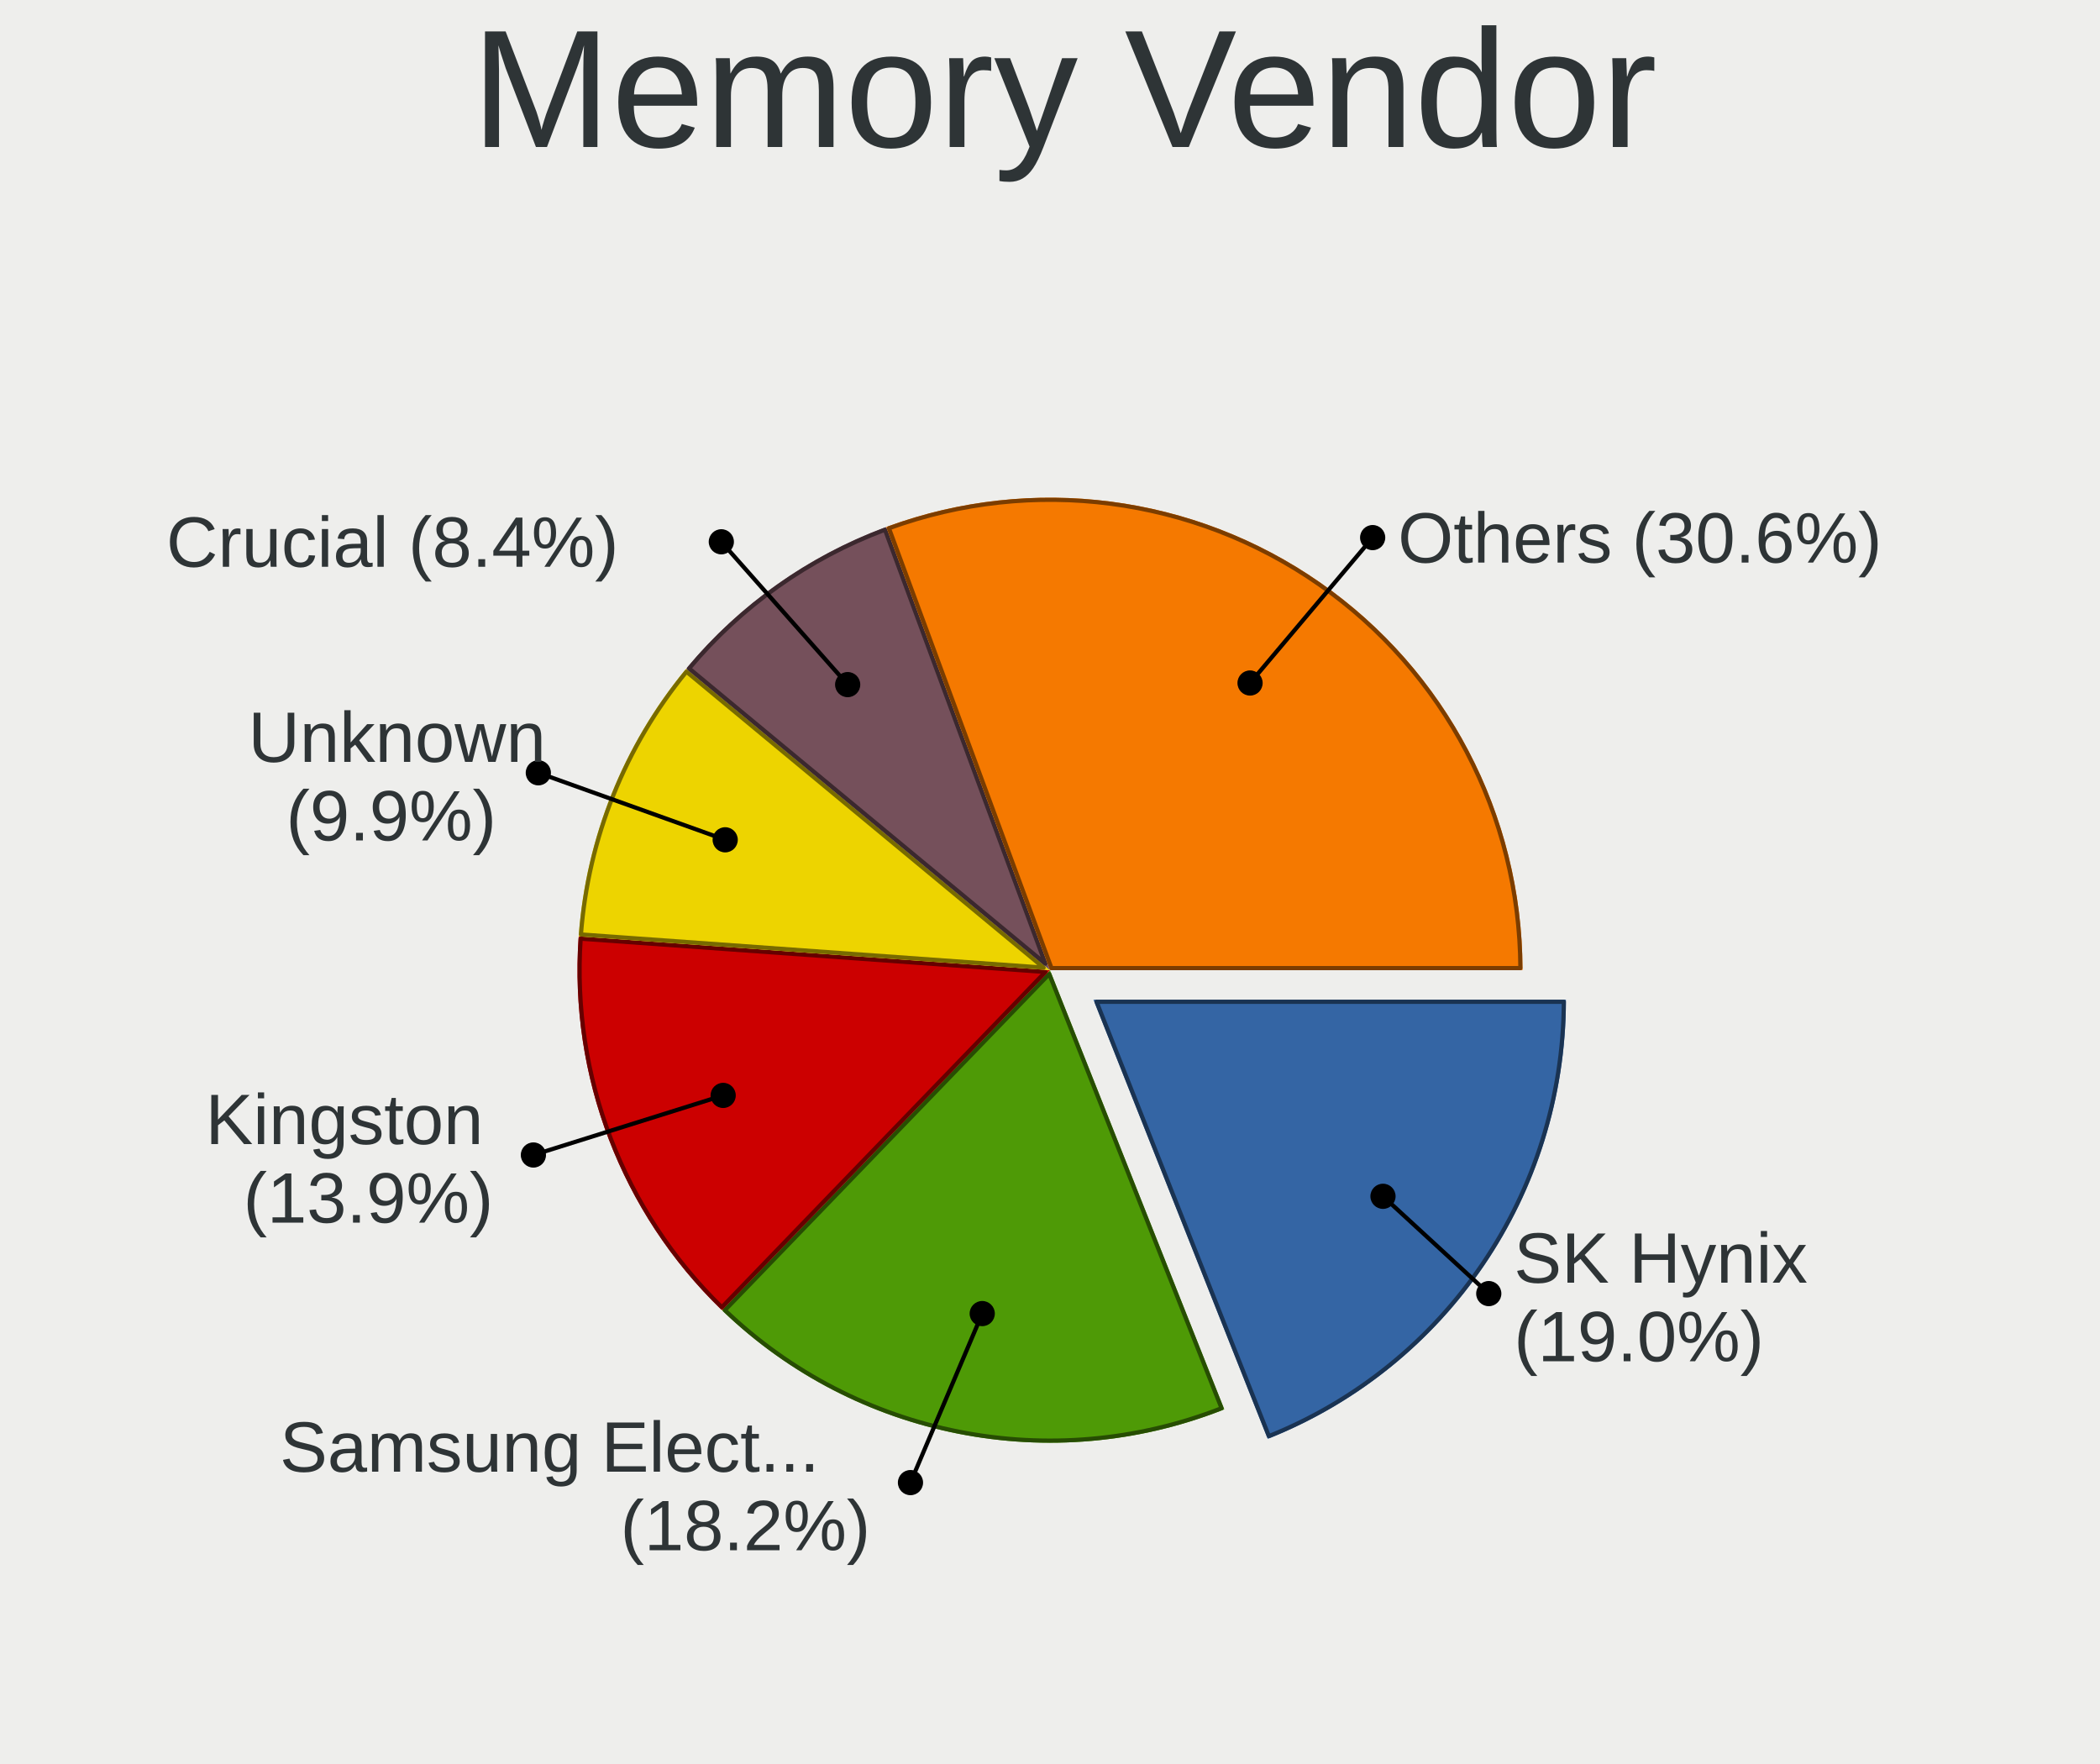
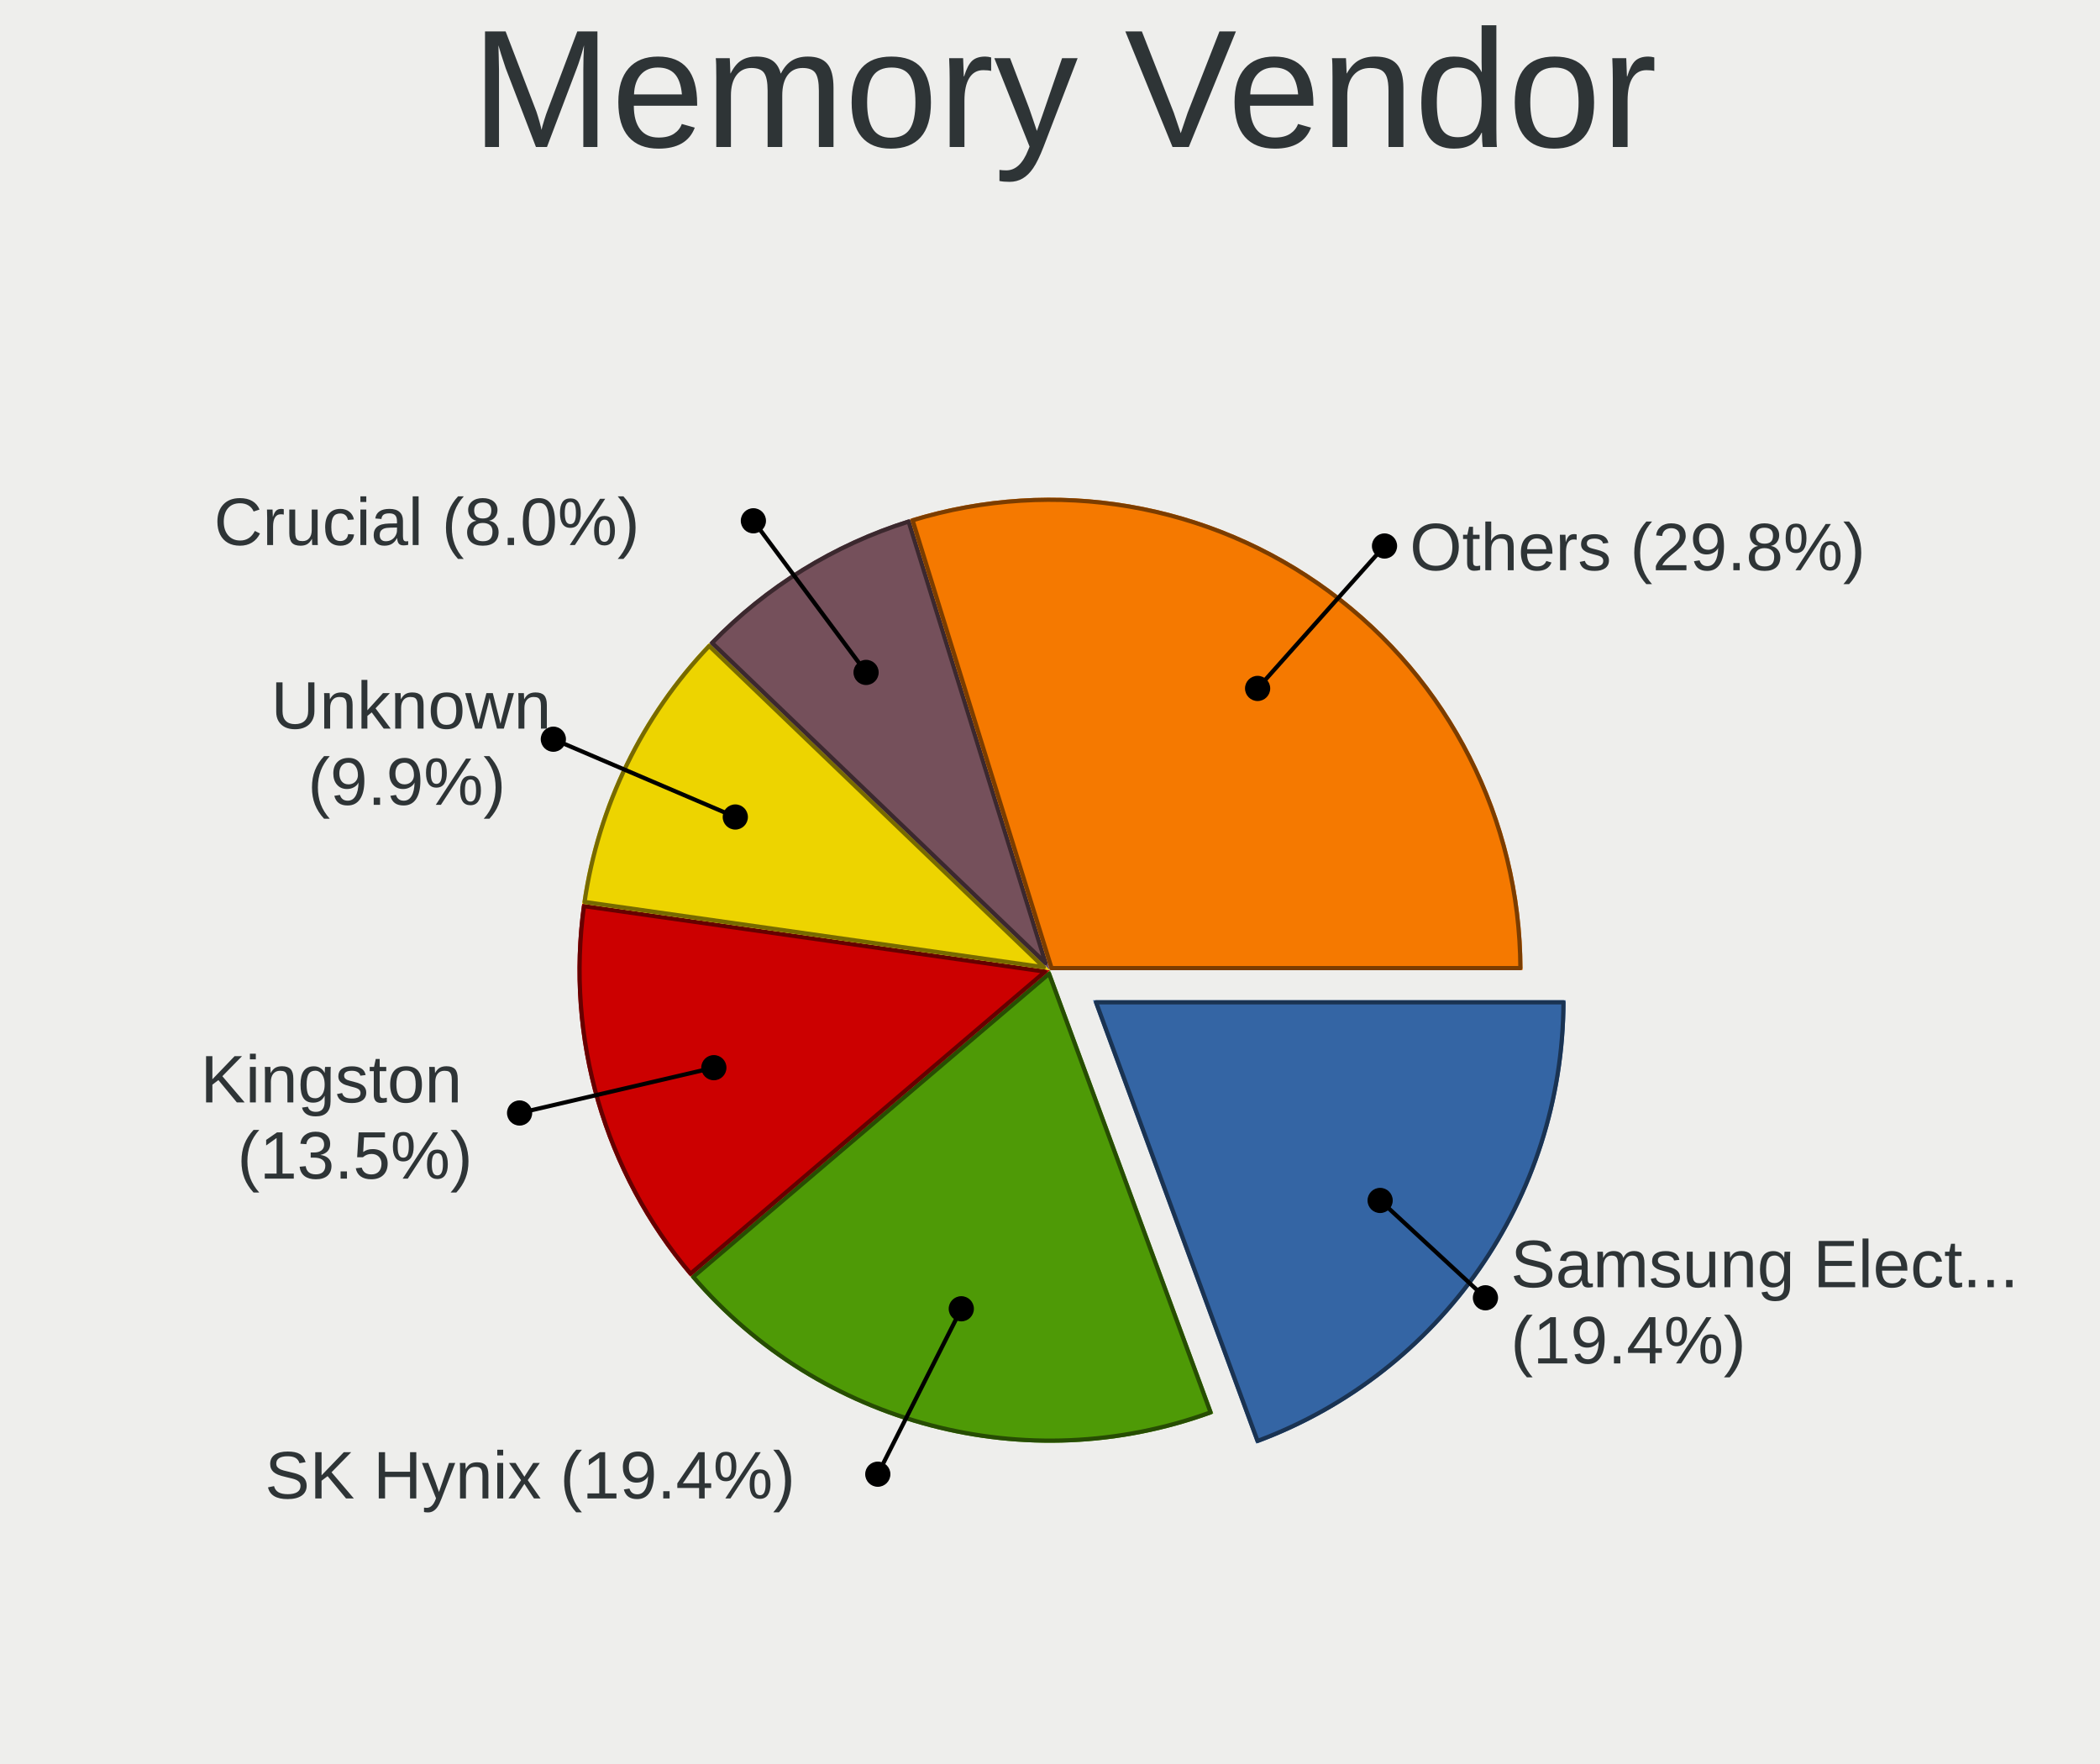
<svg xmlns="http://www.w3.org/2000/svg" width="500" height="420" version="1.0" id="ezcGraph">
  <defs />
  <g id="ezcGraphChart" color-rendering="optimizeQuality" shape-rendering="geometricPrecision" text-rendering="optimizeLegibility">
    <path d=" M 0,420 L 0,0 L 500,0 L 500,420 L 0,420 z " style="fill: #eeeeec; fill-opacity: 1.00; stroke: none;" id="ezcGraphPolygon_1" />
    <path d=" M 0,42 L 0,0 L 500,0 L 500,42 L 0,42 z " style="fill: #000000; fill-opacity: 0.00; stroke: none;" id="ezcGraphPolygon_2" />
-     <path d="M 260.34,238.02 L 372.84,238.02 A 112.50,112.50 0 0,1 301.84,342.59 z" style="fill: #3465a4; fill-opacity: 1.00; stroke: none; cursor: pointer;" id="ezcGraphCircleSector_4" />
-     <path d="M 261.08,238.52 L 372.34,238.52 A 112.00,112.00 0 0,1 302.12,341.94 z" style="fill: none; stroke: #1a3352; stroke-width: 1; stroke-opacity: 1.00; stroke-linecap: round; stroke-linejoin: round;" id="ezcGraphCircleSector_5" />
-     <path d="M 250.00,231.00 L 291.50,335.57 A 112.50,112.50 0 0,1 171.89,311.96 z" style="fill: #4e9a06; fill-opacity: 1.00; stroke: none; cursor: pointer;" id="ezcGraphCircleSector_6" />
-     <path d="M 249.82,231.91 L 290.85,335.29 A 112.00,112.00 0 0,1 172.59,311.95 z" style="fill: none; stroke: #274d03; stroke-width: 1; stroke-opacity: 1.00; stroke-linecap: round; stroke-linejoin: round;" id="ezcGraphCircleSector_7" />
-     <path d="M 250.00,231.00 L 171.89,311.96 A 112.50,112.50 0 0,1 137.79,222.95 z" style="fill: #cc0000; fill-opacity: 1.00; stroke: none; cursor: pointer;" id="ezcGraphCircleSector_8" />
-     <path d="M 248.90,231.42 L 171.87,311.25 A 112.00,112.00 0 0,1 138.25,223.49 z" style="fill: none; stroke: #660000; stroke-width: 1; stroke-opacity: 1.00; stroke-linecap: round; stroke-linejoin: round;" id="ezcGraphCircleSector_9" />
-     <path d="M 250.00,231.00 L 137.79,222.95 A 112.50,112.50 0 0,1 163.37,159.22 z" style="fill: #edd400; fill-opacity: 1.00; stroke: none; cursor: pointer;" id="ezcGraphCircleSector_10" />
-     <path d="M 248.48,230.39 L 138.32,222.49 A 112.00,112.00 0 0,1 163.44,159.92 z" style="fill: none; stroke: #776a00; stroke-width: 1; stroke-opacity: 1.00; stroke-linecap: round; stroke-linejoin: round;" id="ezcGraphCircleSector_11" />
-     <path d="M 250.00,231.00 L 163.37,159.22 A 112.50,112.50 0 0,1 211.01,125.47 z" style="fill: #75505b; fill-opacity: 1.00; stroke: none; cursor: pointer;" id="ezcGraphCircleSector_12" />
-     <path d="M 248.89,229.43 L 164.08,159.15 A 112.00,112.00 0 0,1 210.71,126.12 z" style="fill: none; stroke: #3b282e; stroke-width: 1; stroke-opacity: 1.00; stroke-linecap: round; stroke-linejoin: round;" id="ezcGraphCircleSector_13" />
-     <path d="M 250.00,231.00 L 211.01,125.47 A 112.50,112.50 0 0,1 362.50,231.00 z" style="fill: #f57900; fill-opacity: 1.00; stroke: none;" id="ezcGraphCircleSector_14" />
-     <path d="M 250.35,230.50 L 211.65,125.77 A 112.00,112.00 0 0,1 362.00,230.50 z" style="fill: none; stroke: #7b3d00; stroke-width: 1; stroke-opacity: 1.00; stroke-linecap: round; stroke-linejoin: round;" id="ezcGraphCircleSector_15" />
-     <path d=" M 201.826,163.002 L 171.744,129" style="fill: none; stroke: #000000; stroke-width: 1; stroke-opacity: 1.00; stroke-linecap: round; stroke-linejoin: round;" id="ezcGraphLine_16" />
-     <ellipse cx="201.826" cy="163.002" rx="3" ry="3" style="fill: #000000; fill-opacity: 1.00; stroke: none;" id="ezcGraphCircle_17" />
-     <ellipse cx="171.744" cy="129" rx="3" ry="3" style="fill: #000000; fill-opacity: 1.00; stroke: none;" id="ezcGraphCircle_18" />
-     <path d=" M 172.666,199.954 L 128.173,184" style="fill: none; stroke: #000000; stroke-width: 1; stroke-opacity: 1.00; stroke-linecap: round; stroke-linejoin: round;" id="ezcGraphLine_20" />
-     <ellipse cx="172.666" cy="199.954" rx="3" ry="3" style="fill: #000000; fill-opacity: 1.00; stroke: none;" id="ezcGraphCircle_21" />
-     <ellipse cx="128.173" cy="184" rx="3" ry="3" style="fill: #000000; fill-opacity: 1.00; stroke: none;" id="ezcGraphCircle_22" />
-     <path d=" M 172.182,260.812 L 127,275" style="fill: none; stroke: #000000; stroke-width: 1; stroke-opacity: 1.00; stroke-linecap: round; stroke-linejoin: round;" id="ezcGraphLine_24" />
-     <ellipse cx="172.182" cy="260.812" rx="3" ry="3" style="fill: #000000; fill-opacity: 1.00; stroke: none;" id="ezcGraphCircle_25" />
-     <ellipse cx="127" cy="275" rx="3" ry="3" style="fill: #000000; fill-opacity: 1.00; stroke: none;" id="ezcGraphCircle_26" />
-     <path d=" M 233.864,312.756 L 216.779,353" style="fill: none; stroke: #000000; stroke-width: 1; stroke-opacity: 1.00; stroke-linecap: round; stroke-linejoin: round;" id="ezcGraphLine_28" />
-     <ellipse cx="233.864" cy="312.756" rx="3" ry="3" style="fill: #000000; fill-opacity: 1.00; stroke: none;" id="ezcGraphCircle_29" />
-     <ellipse cx="216.779" cy="353" rx="3" ry="3" style="fill: #000000; fill-opacity: 1.00; stroke: none;" id="ezcGraphCircle_30" />
-     <path d=" M 297.632,162.621 L 326.824,128" style="fill: none; stroke: #000000; stroke-width: 1; stroke-opacity: 1.00; stroke-linecap: round; stroke-linejoin: round;" id="ezcGraphLine_32" />
-     <ellipse cx="297.632" cy="162.621" rx="3" ry="3" style="fill: #000000; fill-opacity: 1.00; stroke: none;" id="ezcGraphCircle_33" />
-     <ellipse cx="326.824" cy="128" rx="3" ry="3" style="fill: #000000; fill-opacity: 1.00; stroke: none;" id="ezcGraphCircle_34" />
-     <path d=" M 329.283,284.835 L 354.468,308" style="fill: none; stroke: #000000; stroke-width: 1; stroke-opacity: 1.00; stroke-linecap: round; stroke-linejoin: round;" id="ezcGraphLine_36" />
-     <ellipse cx="329.283" cy="284.835" rx="3" ry="3" style="fill: #000000; fill-opacity: 1.00; stroke: none;" id="ezcGraphCircle_37" />
-     <ellipse cx="354.468" cy="308" rx="3" ry="3" style="fill: #000000; fill-opacity: 1.00; stroke: none;" id="ezcGraphCircle_38" />
+     <path d="M 260.25,238.15 L 372.75,238.15 A 112.50,112.50 0 0,1 299.12,343.72 z" style="fill: #3465a4; fill-opacity: 1.00; stroke: none; cursor: pointer;" id="ezcGraphCircleSector_4" />
+     <path d="M 260.97,238.65 L 372.25,238.65 A 112.00,112.00 0 0,1 299.42,343.08 z" style="fill: none; stroke: #1a3352; stroke-width: 1; stroke-opacity: 1.00; stroke-linecap: round; stroke-linejoin: round;" id="ezcGraphCircleSector_5" />
+     <path d="M 250.00,231.00 L 288.87,336.57 A 112.50,112.50 0 0,1 164.36,303.95 z" style="fill: #4e9a06; fill-opacity: 1.00; stroke: none; cursor: pointer;" id="ezcGraphCircleSector_6" />
+     <path d="M 249.78,231.85 L 288.23,336.28 A 112.00,112.00 0 0,1 165.06,304.01 z" style="fill: none; stroke: #274d03; stroke-width: 1; stroke-opacity: 1.00; stroke-linecap: round; stroke-linejoin: round;" id="ezcGraphCircleSector_7" />
+     <path d="M 250.00,231.00 L 164.36,303.95 A 112.50,112.50 0 0,1 138.62,215.18 z" style="fill: #cc0000; fill-opacity: 1.00; stroke: none; cursor: pointer;" id="ezcGraphCircleSector_8" />
+     <path d="M 248.83,231.34 L 164.42,303.25 A 112.00,112.00 0 0,1 139.04,215.74 z" style="fill: none; stroke: #660000; stroke-width: 1; stroke-opacity: 1.00; stroke-linecap: round; stroke-linejoin: round;" id="ezcGraphCircleSector_9" />
+     <path d="M 250.00,231.00 L 138.62,215.18 A 112.50,112.50 0 0,1 168.84,153.09 z" style="fill: #edd400; fill-opacity: 1.00; stroke: none; cursor: pointer;" id="ezcGraphCircleSector_10" />
+     <path d="M 248.54,230.29 L 139.18,214.75 A 112.00,112.00 0 0,1 168.86,153.80 z" style="fill: none; stroke: #776a00; stroke-width: 1; stroke-opacity: 1.00; stroke-linecap: round; stroke-linejoin: round;" id="ezcGraphCircleSector_11" />
+     <path d="M 250.00,231.00 L 168.84,153.09 A 112.50,112.50 0 0,1 216.67,123.55 z" style="fill: #75505b; fill-opacity: 1.00; stroke: none; cursor: pointer;" id="ezcGraphCircleSector_12" />
+     <path d="M 248.95,229.30 L 169.55,153.08 A 112.00,112.00 0 0,1 216.34,124.18 z" style="fill: none; stroke: #3b282e; stroke-width: 1; stroke-opacity: 1.00; stroke-linecap: round; stroke-linejoin: round;" id="ezcGraphCircleSector_13" />
+     <path d="M 250.00,231.00 L 216.67,123.55 A 112.50,112.50 0 0,1 362.50,231.00 z" style="fill: #f57900; fill-opacity: 1.00; stroke: none;" id="ezcGraphCircleSector_14" />
+     <path d="M 250.37,230.50 L 217.29,123.88 A 112.00,112.00 0 0,1 362.00,230.50 z" style="fill: none; stroke: #7b3d00; stroke-width: 1; stroke-opacity: 1.00; stroke-linecap: round; stroke-linejoin: round;" id="ezcGraphCircleSector_15" />
+     <path d=" M 206.208,160.101 L 179.378,124" style="fill: none; stroke: #000000; stroke-width: 1; stroke-opacity: 1.00; stroke-linecap: round; stroke-linejoin: round;" id="ezcGraphLine_16" />
+     <ellipse cx="206.208" cy="160.101" rx="3" ry="3" style="fill: #000000; fill-opacity: 1.00; stroke: none;" id="ezcGraphCircle_17" />
+     <ellipse cx="179.378" cy="124" rx="3" ry="3" style="fill: #000000; fill-opacity: 1.00; stroke: none;" id="ezcGraphCircle_18" />
+     <path d=" M 175.073,194.525 L 131.75,176" style="fill: none; stroke: #000000; stroke-width: 1; stroke-opacity: 1.00; stroke-linecap: round; stroke-linejoin: round;" id="ezcGraphLine_20" />
+     <ellipse cx="175.073" cy="194.525" rx="3" ry="3" style="fill: #000000; fill-opacity: 1.00; stroke: none;" id="ezcGraphCircle_21" />
+     <ellipse cx="131.75" cy="176" rx="3" ry="3" style="fill: #000000; fill-opacity: 1.00; stroke: none;" id="ezcGraphCircle_22" />
+     <path d=" M 169.964,254.208 L 123.713,265" style="fill: none; stroke: #000000; stroke-width: 1; stroke-opacity: 1.00; stroke-linecap: round; stroke-linejoin: round;" id="ezcGraphLine_24" />
+     <ellipse cx="169.964" cy="254.208" rx="3" ry="3" style="fill: #000000; fill-opacity: 1.00; stroke: none;" id="ezcGraphCircle_25" />
+     <ellipse cx="123.713" cy="265" rx="3" ry="3" style="fill: #000000; fill-opacity: 1.00; stroke: none;" id="ezcGraphCircle_26" />
+     <path d=" M 228.88,311.613 L 209,351" style="fill: none; stroke: #000000; stroke-width: 1; stroke-opacity: 1.00; stroke-linecap: round; stroke-linejoin: round;" id="ezcGraphLine_28" />
+     <ellipse cx="228.88" cy="311.613" rx="3" ry="3" style="fill: #000000; fill-opacity: 1.00; stroke: none;" id="ezcGraphCircle_29" />
+     <ellipse cx="209" cy="351" rx="3" ry="3" style="fill: #000000; fill-opacity: 1.00; stroke: none;" id="ezcGraphCircle_30" />
+     <path d=" M 299.432,163.911 L 329.648,130" style="fill: none; stroke: #000000; stroke-width: 1; stroke-opacity: 1.00; stroke-linecap: round; stroke-linejoin: round;" id="ezcGraphLine_32" />
+     <ellipse cx="299.432" cy="163.911" rx="3" ry="3" style="fill: #000000; fill-opacity: 1.00; stroke: none;" id="ezcGraphCircle_33" />
+     <ellipse cx="329.648" cy="130" rx="3" ry="3" style="fill: #000000; fill-opacity: 1.00; stroke: none;" id="ezcGraphCircle_34" />
+     <path d=" M 328.604,285.822 L 353.678,309" style="fill: none; stroke: #000000; stroke-width: 1; stroke-opacity: 1.00; stroke-linecap: round; stroke-linejoin: round;" id="ezcGraphLine_36" />
+     <ellipse cx="328.604" cy="285.822" rx="3" ry="3" style="fill: #000000; fill-opacity: 1.00; stroke: none;" id="ezcGraphCircle_37" />
+     <ellipse cx="353.678" cy="309" rx="3" ry="3" style="fill: #000000; fill-opacity: 1.00; stroke: none;" id="ezcGraphCircle_38" />
    <g id="ezcGraphTextBox_3">
      <path d=" M 111.7,42 L 111.7,0.5 L 388.8,0.5 L 388.8,42 L 111.7,42 z " style="fill: #ffffff; fill-opacity: 0.00; stroke: none;" id="ezcGraphPolygon_40" />
      <text id="ezcGraphTextBox_3_text" x="112.2" text-length="275.6px" y="35" style="font-size: 40px; font-family: 'Arial'; fill: #2e3436; fill-opacity: 1.00; stroke: none;">Memory Vendor</text>
    </g>
    <g id="ezcGraphTextBox_19" style=" cursor: pointer;">
-       <path d=" M 39.103,138.5 L 39.103,120 L 166.744,120 L 166.744,138.5 L 39.103,138.5 z " style="fill: #ffffff; fill-opacity: 0.00; stroke: none;" id="ezcGraphPolygon_41" />
-       <text id="ezcGraphTextBox_19_text" x="39.603" text-length="126.14px" y="134.95" style="font-size: 17px; font-family: 'Arial'; fill: #2e3436; fill-opacity: 1.00; stroke: none;">Crucial (8.4%)</text>
+       <path d=" M 50.448,133.25 L 50.448,115.25 L 174.378,115.25 L 174.378,133.25 L 50.448,133.25 z " style="fill: #ffffff; fill-opacity: 0.00; stroke: none;" id="ezcGraphPolygon_41" />
+       <text id="ezcGraphTextBox_19_text" x="50.948" text-length="122.43px" y="129.775" style="font-size: 16px; font-family: 'Arial'; fill: #2e3436; fill-opacity: 1.00; stroke: none;">Crucial (8.0%)</text>
    </g>
    <g id="ezcGraphTextBox_23" style=" cursor: pointer;">
-       <path d=" M 58.602,202.05 L 58.602,166.45 L 123.172,166.45 L 123.172,202.05 L 58.602,202.05 z " style="fill: #ffffff; fill-opacity: 0.00; stroke: none;" id="ezcGraphPolygon_42" />
-       <text id="ezcGraphTextBox_23_text" x="59.102" text-length="63.07px" y="181.4" style="font-size: 17px; font-family: 'Arial'; fill: #2e3436; fill-opacity: 1.00; stroke: none;">Unknown</text>
-       <text id="ezcGraphTextBox_23_text" x="68.112" text-length="54.06px" y="200.1" style="font-size: 17px; font-family: 'Arial'; fill: #2e3436; fill-opacity: 1.00; stroke: none;">(9.9%)</text>
+       <path d=" M 64.035,193.55 L 64.035,158.95 L 126.75,158.95 L 126.75,193.55 L 64.035,193.55 z " style="fill: #ffffff; fill-opacity: 0.00; stroke: none;" id="ezcGraphPolygon_42" />
+       <text id="ezcGraphTextBox_23_text" x="64.535" text-length="61.215px" y="173.475" style="font-size: 16px; font-family: 'Arial'; fill: #2e3436; fill-opacity: 1.00; stroke: none;">Unknown</text>
+       <text id="ezcGraphTextBox_23_text" x="73.28" text-length="52.47px" y="191.625" style="font-size: 16px; font-family: 'Arial'; fill: #2e3436; fill-opacity: 1.00; stroke: none;">(9.9%)</text>
    </g>
    <g id="ezcGraphTextBox_27" style=" cursor: pointer;">
-       <path d=" M 48.42,293.05 L 48.42,257.45 L 122,257.45 L 122,293.05 L 48.42,293.05 z " style="fill: #ffffff; fill-opacity: 0.00; stroke: none;" id="ezcGraphPolygon_43" />
-       <text id="ezcGraphTextBox_27_text" x="48.92" text-length="72.08px" y="272.4" style="font-size: 17px; font-family: 'Arial'; fill: #2e3436; fill-opacity: 1.00; stroke: none;">Kingston</text>
-       <text id="ezcGraphTextBox_27_text" x="57.93" text-length="63.07px" y="291.1" style="font-size: 17px; font-family: 'Arial'; fill: #2e3436; fill-opacity: 1.00; stroke: none;">(13.9%)</text>
+       <path d=" M 47.253,282.55 L 47.253,247.95 L 118.713,247.95 L 118.713,282.55 L 47.253,282.55 z " style="fill: #ffffff; fill-opacity: 0.00; stroke: none;" id="ezcGraphPolygon_43" />
+       <text id="ezcGraphTextBox_27_text" x="47.753" text-length="69.96px" y="262.475" style="font-size: 16px; font-family: 'Arial'; fill: #2e3436; fill-opacity: 1.00; stroke: none;">Kingston</text>
+       <text id="ezcGraphTextBox_27_text" x="56.498" text-length="61.215px" y="280.625" style="font-size: 16px; font-family: 'Arial'; fill: #2e3436; fill-opacity: 1.00; stroke: none;">(13.5%)</text>
    </g>
    <g id="ezcGraphTextBox_31" style=" cursor: pointer;">
-       <path d=" M 66.119,371.05 L 66.119,335.45 L 211.779,335.45 L 211.779,371.05 L 66.119,371.05 z " style="fill: #ffffff; fill-opacity: 0.00; stroke: none;" id="ezcGraphPolygon_44" />
-       <text id="ezcGraphTextBox_31_text" x="66.619" text-length="144.16px" y="350.4" style="font-size: 17px; font-family: 'Arial'; fill: #2e3436; fill-opacity: 1.00; stroke: none;">Samsung Elect...</text>
-       <text id="ezcGraphTextBox_31_text" x="147.709" text-length="63.07px" y="369.1" style="font-size: 17px; font-family: 'Arial'; fill: #2e3436; fill-opacity: 1.00; stroke: none;">(18.2%)</text>
+       <path d=" M 62.58,360.25 L 62.58,342.25 L 204,342.25 L 204,360.25 L 62.58,360.25 z " style="fill: #ffffff; fill-opacity: 0.00; stroke: none;" id="ezcGraphPolygon_44" />
+       <text id="ezcGraphTextBox_31_text" x="63.08" text-length="139.92px" y="356.775" style="font-size: 16px; font-family: 'Arial'; fill: #2e3436; fill-opacity: 1.00; stroke: none;">SK Hynix (19.4%)</text>
    </g>
    <g id="ezcGraphTextBox_35">
-       <path d=" M 332.324,137.5 L 332.324,119 L 459.964,119 L 459.964,137.5 L 332.324,137.5 z " style="fill: #ffffff; fill-opacity: 0.00; stroke: none;" id="ezcGraphPolygon_45" />
-       <text id="ezcGraphTextBox_35_text" x="332.824" text-length="126.14px" y="133.95" style="font-size: 17px; font-family: 'Arial'; fill: #2e3436; fill-opacity: 1.00; stroke: none;">Others (30.6%)</text>
+       <path d=" M 335.148,139.25 L 335.148,121.25 L 459.078,121.25 L 459.078,139.25 L 335.148,139.25 z " style="fill: #ffffff; fill-opacity: 0.00; stroke: none;" id="ezcGraphPolygon_45" />
+       <text id="ezcGraphTextBox_35_text" x="335.648" text-length="122.43px" y="135.775" style="font-size: 16px; font-family: 'Arial'; fill: #2e3436; fill-opacity: 1.00; stroke: none;">Others (29.8%)</text>
    </g>
    <g id="ezcGraphTextBox_39" style=" cursor: pointer;">
-       <path d=" M 359.968,326.05 L 359.968,290.45 L 433.548,290.45 L 433.548,326.05 L 359.968,326.05 z " style="fill: #ffffff; fill-opacity: 0.00; stroke: none;" id="ezcGraphPolygon_46" />
-       <text id="ezcGraphTextBox_39_text" x="360.468" text-length="72.08px" y="305.4" style="font-size: 17px; font-family: 'Arial'; fill: #2e3436; fill-opacity: 1.00; stroke: none;">SK Hynix</text>
-       <text id="ezcGraphTextBox_39_text" x="360.468" text-length="63.07px" y="324.1" style="font-size: 17px; font-family: 'Arial'; fill: #2e3436; fill-opacity: 1.00; stroke: none;">(19.0%)</text>
+       <path d=" M 359.178,326.55 L 359.178,291.95 L 500.598,291.95 L 500.598,326.55 L 359.178,326.55 z " style="fill: #ffffff; fill-opacity: 0.00; stroke: none;" id="ezcGraphPolygon_46" />
+       <text id="ezcGraphTextBox_39_text" x="359.678" text-length="139.92px" y="306.475" style="font-size: 16px; font-family: 'Arial'; fill: #2e3436; fill-opacity: 1.00; stroke: none;">Samsung Elect...</text>
+       <text id="ezcGraphTextBox_39_text" x="359.678" text-length="61.215px" y="324.625" style="font-size: 16px; font-family: 'Arial'; fill: #2e3436; fill-opacity: 1.00; stroke: none;">(19.4%)</text>
    </g>
  </g>
</svg>
